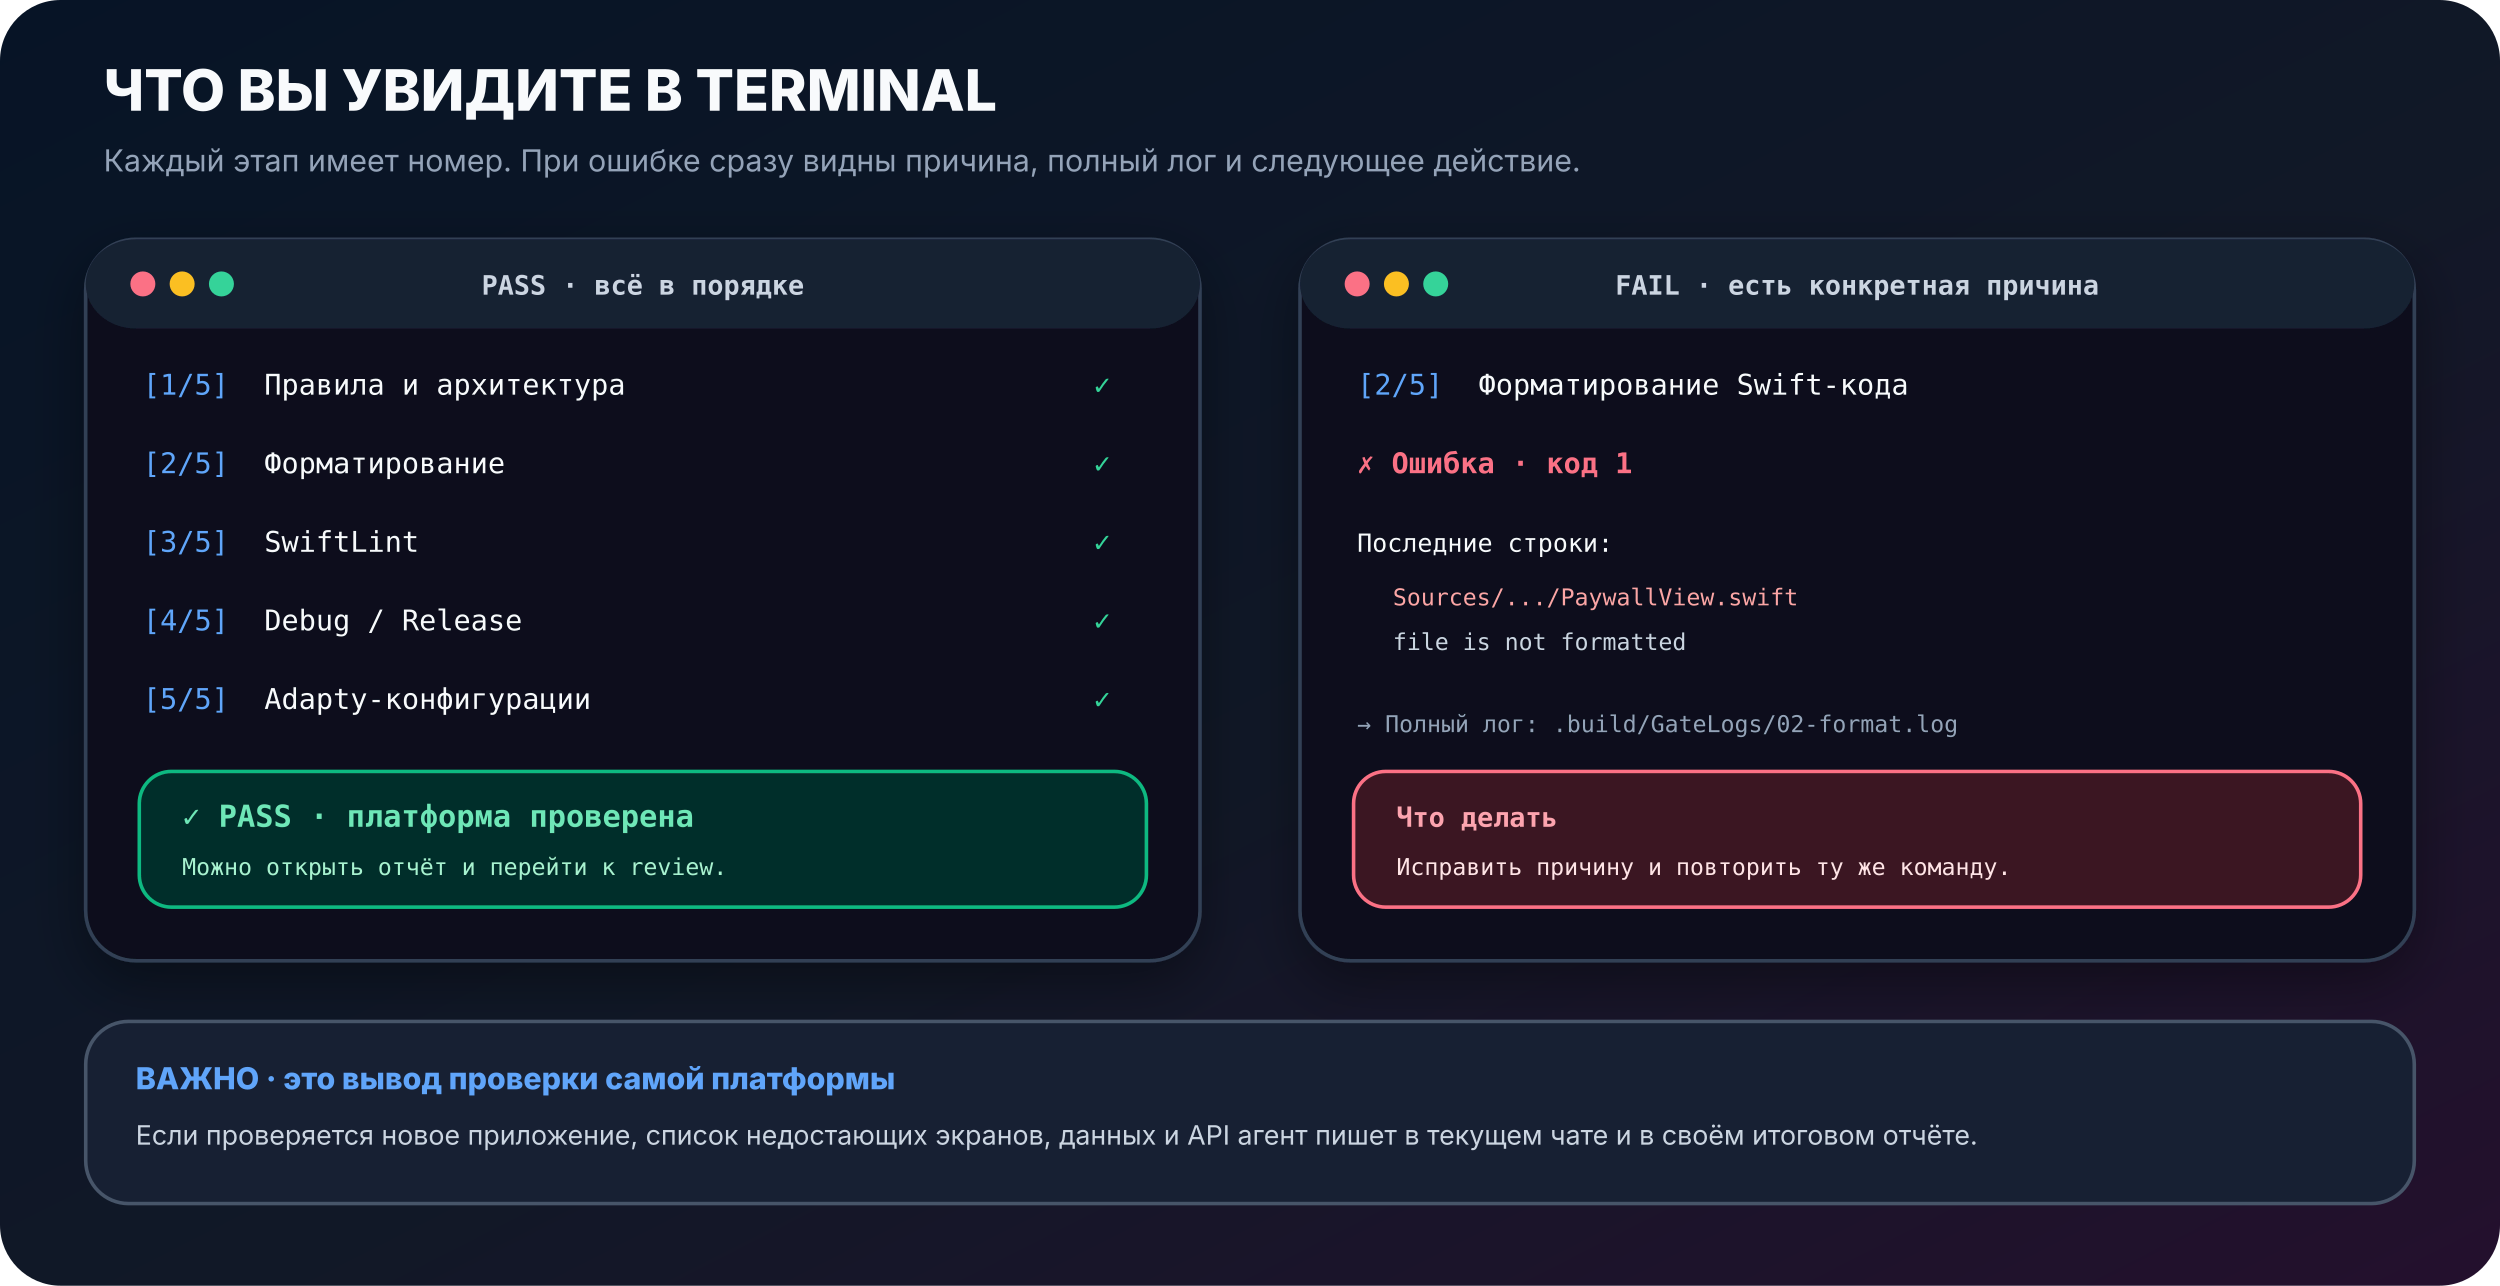
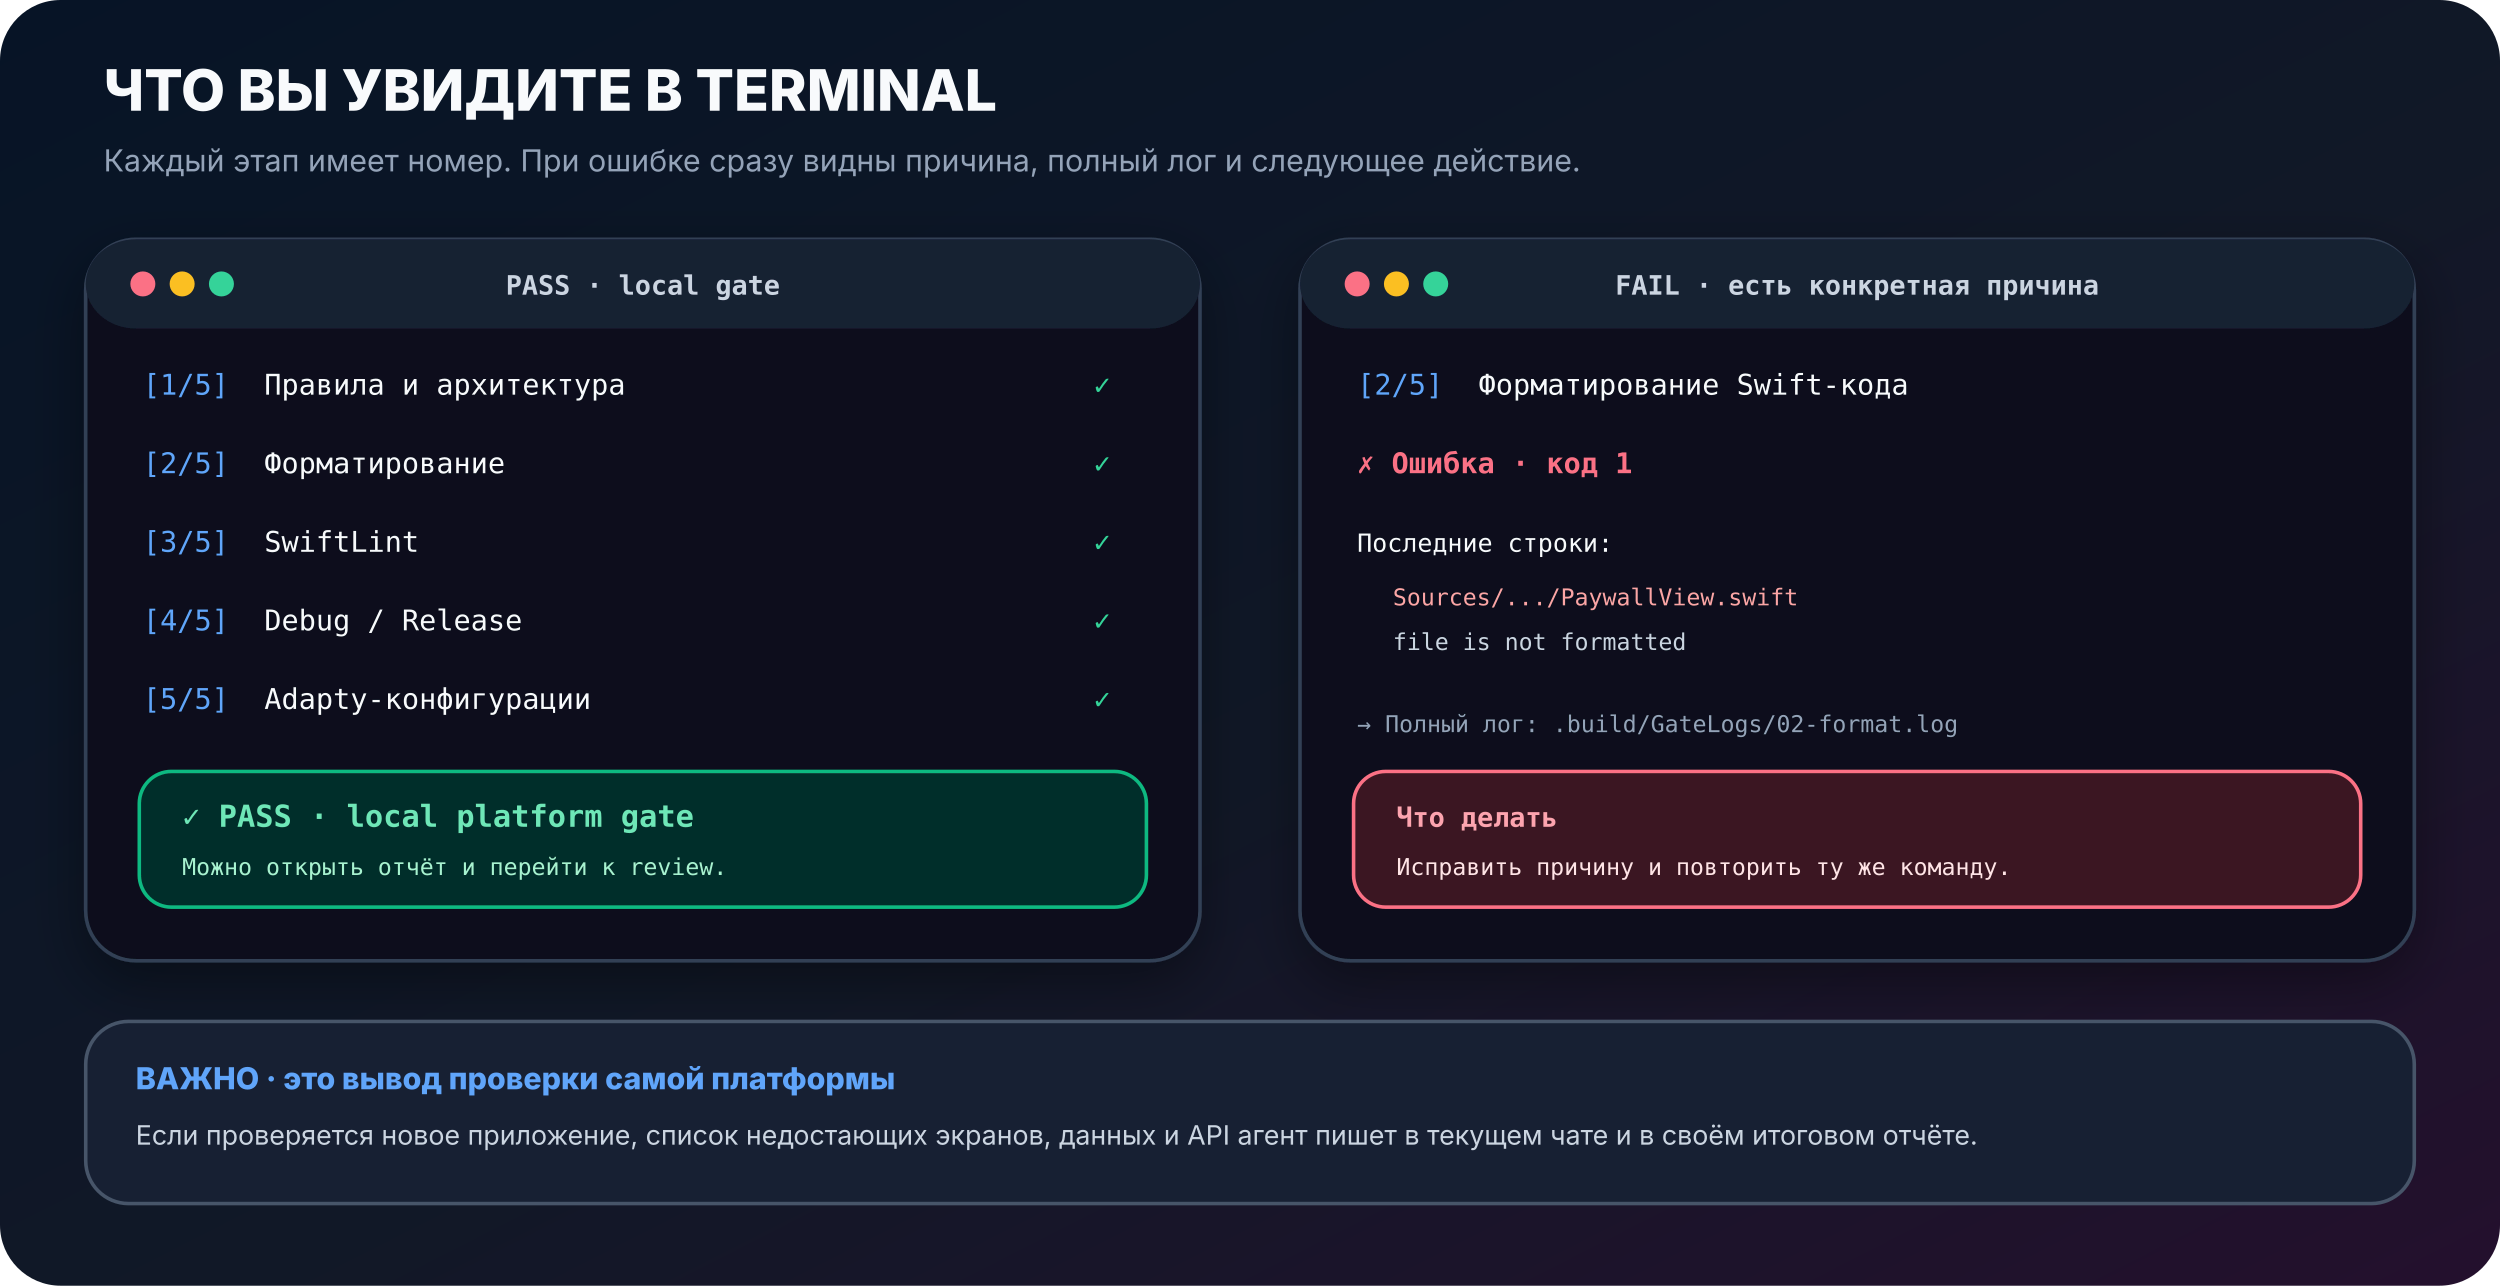
<svg xmlns="http://www.w3.org/2000/svg" width="1400" height="720" viewBox="0 0 1400 720" role="img" aria-labelledby="title description">
  <defs>
    <linearGradient id="bg" x1="0" y1="0" x2="1" y2="1">
      <stop offset="0" stop-color="#071426" />
      <stop offset="0.55" stop-color="#111827" />
      <stop offset="1" stop-color="#24102D" />
    </linearGradient>
    <filter id="shadow" x="-20%" y="-25%" width="140%" height="160%">
      <feDropShadow dx="0" dy="12" stdDeviation="16" flood-color="#000000" flood-opacity="0.38" />
    </filter>
  </defs>
  <rect width="1400" height="720" rx="34" fill="url(#bg)" />
  <text x="58" y="62" fill="#F8FAFC" font-family="-apple-system,BlinkMacSystemFont,Segoe UI,sans-serif" font-size="32" font-weight="800">ЧТО ВЫ УВИДИТЕ В TERMINAL</text>
  <text x="58" y="96" fill="#94A3B8" font-family="-apple-system,BlinkMacSystemFont,Segoe UI,sans-serif" font-size="17">Каждый этап имеет номер. При ошибке сразу видны причина, полный лог и следующее действие.</text>
  <g filter="url(#shadow)" font-family="SFMono-Regular,Menlo,monospace">
    <rect x="48" y="134" width="624" height="404" rx="28" fill="#090E1A" stroke="#334155" stroke-width="2" />
    <rect x="48" y="134" width="624" height="50" rx="28" fill="#172033" />
    <circle cx="80" cy="159" r="7" fill="#FB7185" />
    <circle cx="102" cy="159" r="7" fill="#FBBF24" />
    <circle cx="124" cy="159" r="7" fill="#34D399" />
-     <text x="360" y="165" text-anchor="middle" fill="#CBD5E1" font-size="15" font-weight="700">PASS · всё в порядке</text>
+     <text x="360" y="165" text-anchor="middle" fill="#CBD5E1" font-size="15" font-weight="700">PASS · local gate</text>
    <text x="80" y="221" fill="#60A5FA" font-size="16">[1/5]</text>
    <text x="148" y="221" fill="#F8FAFC" font-size="16">Правила и архитектура</text>
    <text x="622" y="221" text-anchor="end" fill="#34D399" font-size="16">✓</text>
    <text x="80" y="265" fill="#60A5FA" font-size="16">[2/5]</text>
    <text x="148" y="265" fill="#F8FAFC" font-size="16">Форматирование</text>
    <text x="622" y="265" text-anchor="end" fill="#34D399" font-size="16">✓</text>
    <text x="80" y="309" fill="#60A5FA" font-size="16">[3/5]</text>
    <text x="148" y="309" fill="#F8FAFC" font-size="16">SwiftLint</text>
    <text x="622" y="309" text-anchor="end" fill="#34D399" font-size="16">✓</text>
    <text x="80" y="353" fill="#60A5FA" font-size="16">[4/5]</text>
    <text x="148" y="353" fill="#F8FAFC" font-size="16">Debug / Release</text>
    <text x="622" y="353" text-anchor="end" fill="#34D399" font-size="16">✓</text>
    <text x="80" y="397" fill="#60A5FA" font-size="16">[5/5]</text>
    <text x="148" y="397" fill="#F8FAFC" font-size="16">Adapty-конфигурации</text>
    <text x="622" y="397" text-anchor="end" fill="#34D399" font-size="16">✓</text>
    <rect x="78" y="432" width="564" height="76" rx="18" fill="#052E2A" stroke="#10B981" stroke-width="2" />
-     <text x="102" y="463" fill="#6EE7B7" font-size="17" font-weight="800">✓ PASS · платформа проверена</text>
+     <text x="102" y="463" fill="#6EE7B7" font-size="17" font-weight="800">✓ PASS · local platform gate</text>
    <text x="102" y="490" fill="#A7F3D0" font-size="13">Можно открыть отчёт и перейти к review.</text>
    <rect x="728" y="134" width="624" height="404" rx="28" fill="#090E1A" stroke="#334155" stroke-width="2" />
    <rect x="728" y="134" width="624" height="50" rx="28" fill="#172033" />
    <circle cx="760" cy="159" r="7" fill="#FB7185" />
    <circle cx="782" cy="159" r="7" fill="#FBBF24" />
    <circle cx="804" cy="159" r="7" fill="#34D399" />
    <text x="1040" y="165" text-anchor="middle" fill="#CBD5E1" font-size="15" font-weight="700">FAIL · есть конкретная причина</text>
    <text x="760" y="221" fill="#60A5FA" font-size="16">[2/5]</text>
    <text x="828" y="221" fill="#F8FAFC" font-size="16">Форматирование Swift-кода</text>
    <text x="760" y="265" fill="#FB7185" font-size="16" font-weight="800">✗ Ошибка · код 1</text>
    <text x="760" y="309" fill="#F8FAFC" font-size="14">Последние строки:</text>
    <text x="780" y="339" fill="#FCA5A5" font-size="13">Sources/.../PaywallView.swift</text>
    <text x="780" y="364" fill="#CBD5E1" font-size="13">file is not formatted</text>
    <text x="760" y="410" fill="#94A3B8" font-size="13">→ Полный лог: .build/GateLogs/02-format.log</text>
    <rect x="758" y="432" width="564" height="76" rx="18" fill="#3A1822" stroke="#FB7185" stroke-width="2" />
    <text x="782" y="463" fill="#FDA4AF" font-size="15" font-weight="800">Что делать</text>
    <text x="782" y="490" fill="#FFE4E6" font-size="13">Исправить причину и повторить ту же команду.</text>
  </g>
  <rect x="48" y="572" width="1304" height="102" rx="24" fill="#172033" stroke="#475569" stroke-width="2" />
  <text x="76" y="610" fill="#60A5FA" font-family="-apple-system,BlinkMacSystemFont,Segoe UI,sans-serif" font-size="17" font-weight="800">ВАЖНО · это вывод проверки самой платформы</text>
  <text x="76" y="641" fill="#CBD5E1" font-family="-apple-system,BlinkMacSystemFont,Segoe UI,sans-serif" font-size="15">Если проверяется новое приложение, список недостающих экранов, данных и API агент пишет в текущем чате и в своём итоговом отчёте.</text>
</svg>
